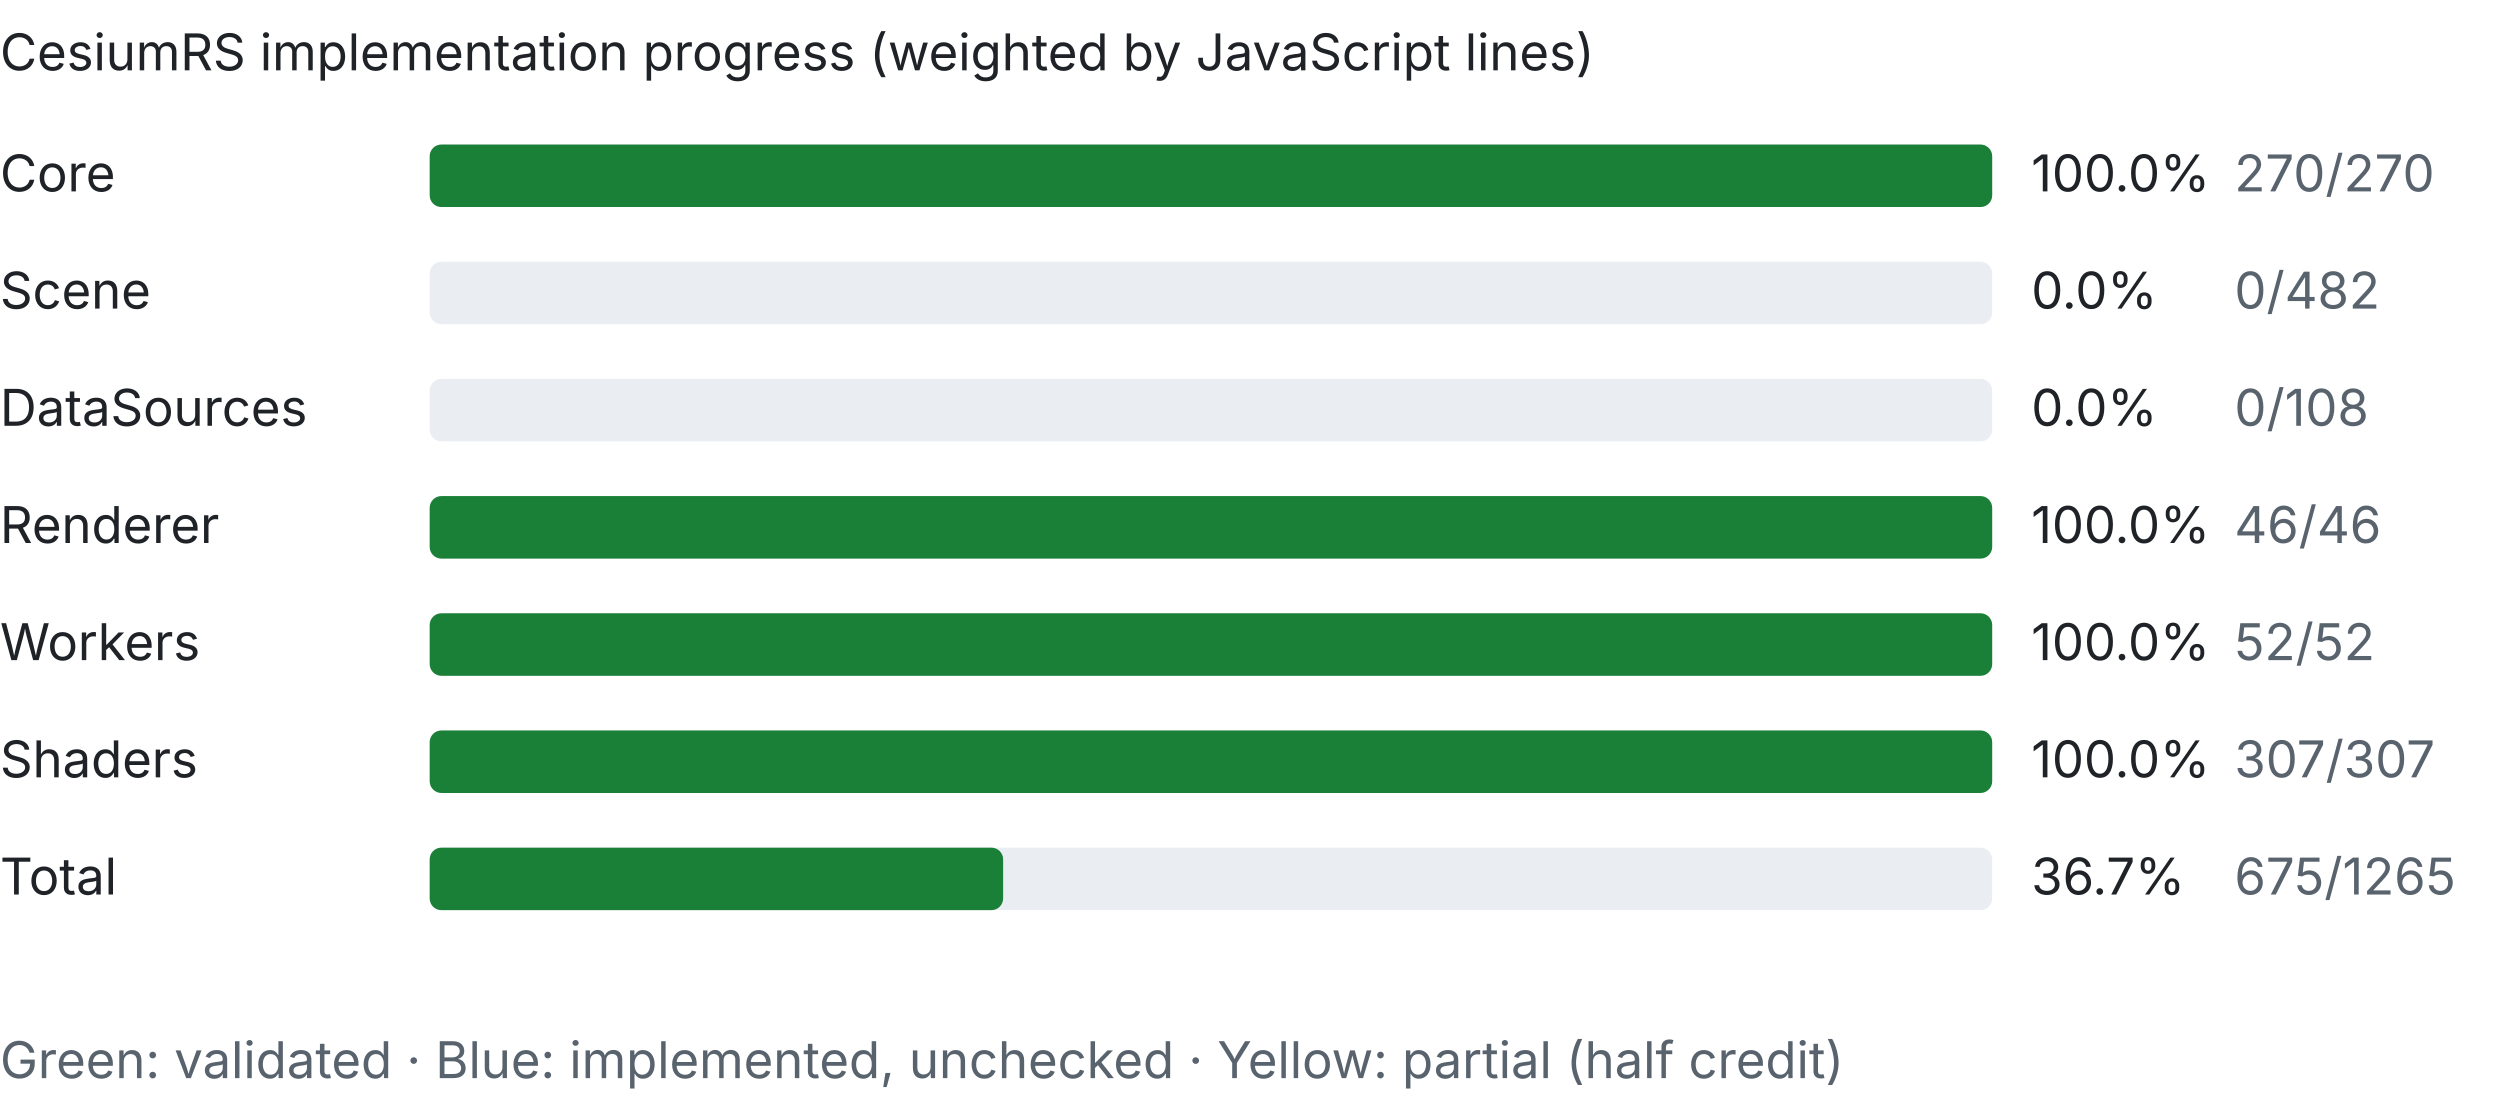
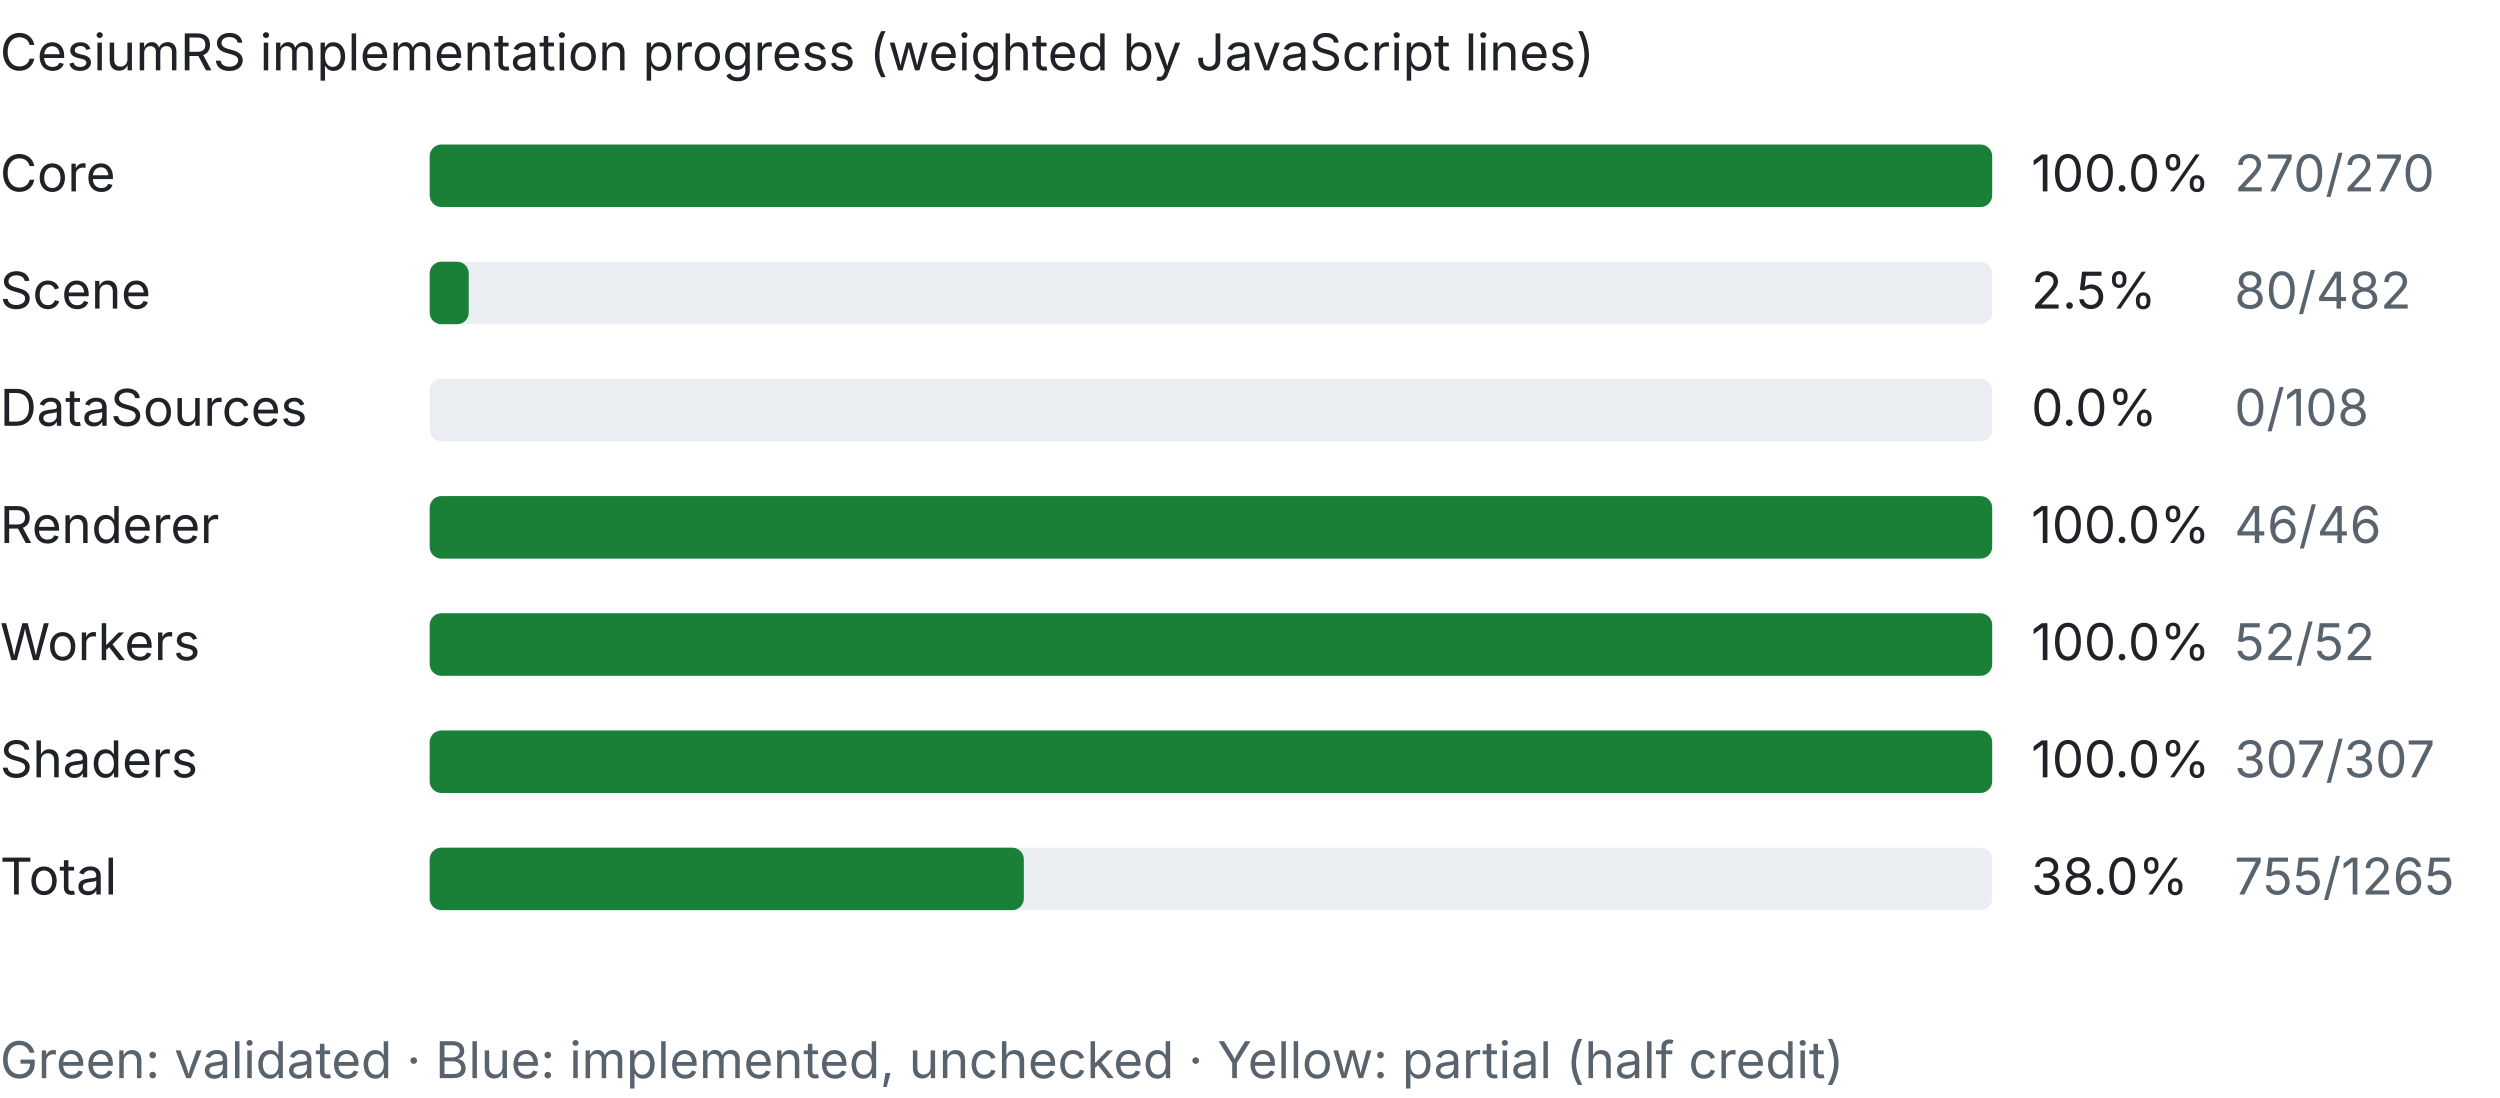
<svg xmlns="http://www.w3.org/2000/svg" width="640" height="281" viewBox="0 0 640 281">
  <style>text{font:13px system-ui,-apple-system,Segoe UI,sans-serif;fill:#1f2328}.dim{fill:#59636e}.bg{fill:#eaeef2}.done{fill:#1a7f37}.part{fill:#d4a72c}.unchecked{fill:#0969da}@media (prefers-color-scheme:dark){text{fill:#e6edf3}.dim{fill:#9198a1}.bg{fill:#30363d}.done{fill:#3fb950}}</style>
  <text x="0" y="18" font-weight="600">CesiumRS implementation progress (weighted by JavaScript lines)</text>
  <text x="0" y="49">Core</text>
  <rect class="bg" x="110" y="37" width="400" height="16" rx="3" />
  <rect class="done" x="110" y="37" width="400.0" height="16" rx="3" />
  <text x="520" y="49">100.0%</text>
  <text class="dim" x="572" y="49">270/270</text>
  <text x="0" y="79">Scene</text>
  <rect class="bg" x="110" y="67" width="400" height="16" rx="3" />
-   <rect class="done" x="110" y="67" width="0.0" height="16" rx="3" />
-   <text x="520" y="79">0.0%</text>
-   <text class="dim" x="572" y="79">0/482</text>
+   <rect class="done" x="110" y="67" width="10.0" height="16" rx="3" />
+   <text x="520" y="79">2.5%</text>
+   <text class="dim" x="572" y="79">80/482</text>
  <text x="0" y="109">DataSources</text>
  <rect class="bg" x="110" y="97" width="400" height="16" rx="3" />
  <rect class="done" x="110" y="97" width="0.0" height="16" rx="3" />
  <text x="520" y="109">0.0%</text>
  <text class="dim" x="572" y="109">0/108</text>
  <text x="0" y="139">Renderer</text>
  <rect class="bg" x="110" y="127" width="400" height="16" rx="3" />
  <rect class="done" x="110" y="127" width="400.0" height="16" rx="3" />
  <text x="520" y="139">100.0%</text>
  <text class="dim" x="572" y="139">46/46</text>
  <text x="0" y="169">Workers</text>
  <rect class="bg" x="110" y="157" width="400" height="16" rx="3" />
  <rect class="done" x="110" y="157" width="400.0" height="16" rx="3" />
  <text x="520" y="169">100.0%</text>
  <text class="dim" x="572" y="169">52/52</text>
  <text x="0" y="199">Shaders</text>
  <rect class="bg" x="110" y="187" width="400" height="16" rx="3" />
  <rect class="done" x="110" y="187" width="400.0" height="16" rx="3" />
  <text x="520" y="199">100.0%</text>
  <text class="dim" x="572" y="199">307/307</text>
  <text x="0" y="229" font-weight="600">Total</text>
  <rect class="bg" x="110" y="217" width="400" height="16" rx="3" />
-   <rect class="done" x="110" y="217" width="146.8" height="16" rx="3" />
-   <text x="520" y="229" font-weight="600">36.7%</text>
-   <text class="dim" x="572" y="229">675/1265</text>
+   <rect class="done" x="110" y="217" width="152.1" height="16" rx="3" />
+   <text x="520" y="229" font-weight="600">38.0%</text>
+   <text class="dim" x="572" y="229">755/1265</text>
  <text class="dim" x="0" y="276">Green: validated · Blue: implemented, unchecked · Yellow: partial (half credit)</text>
</svg>
